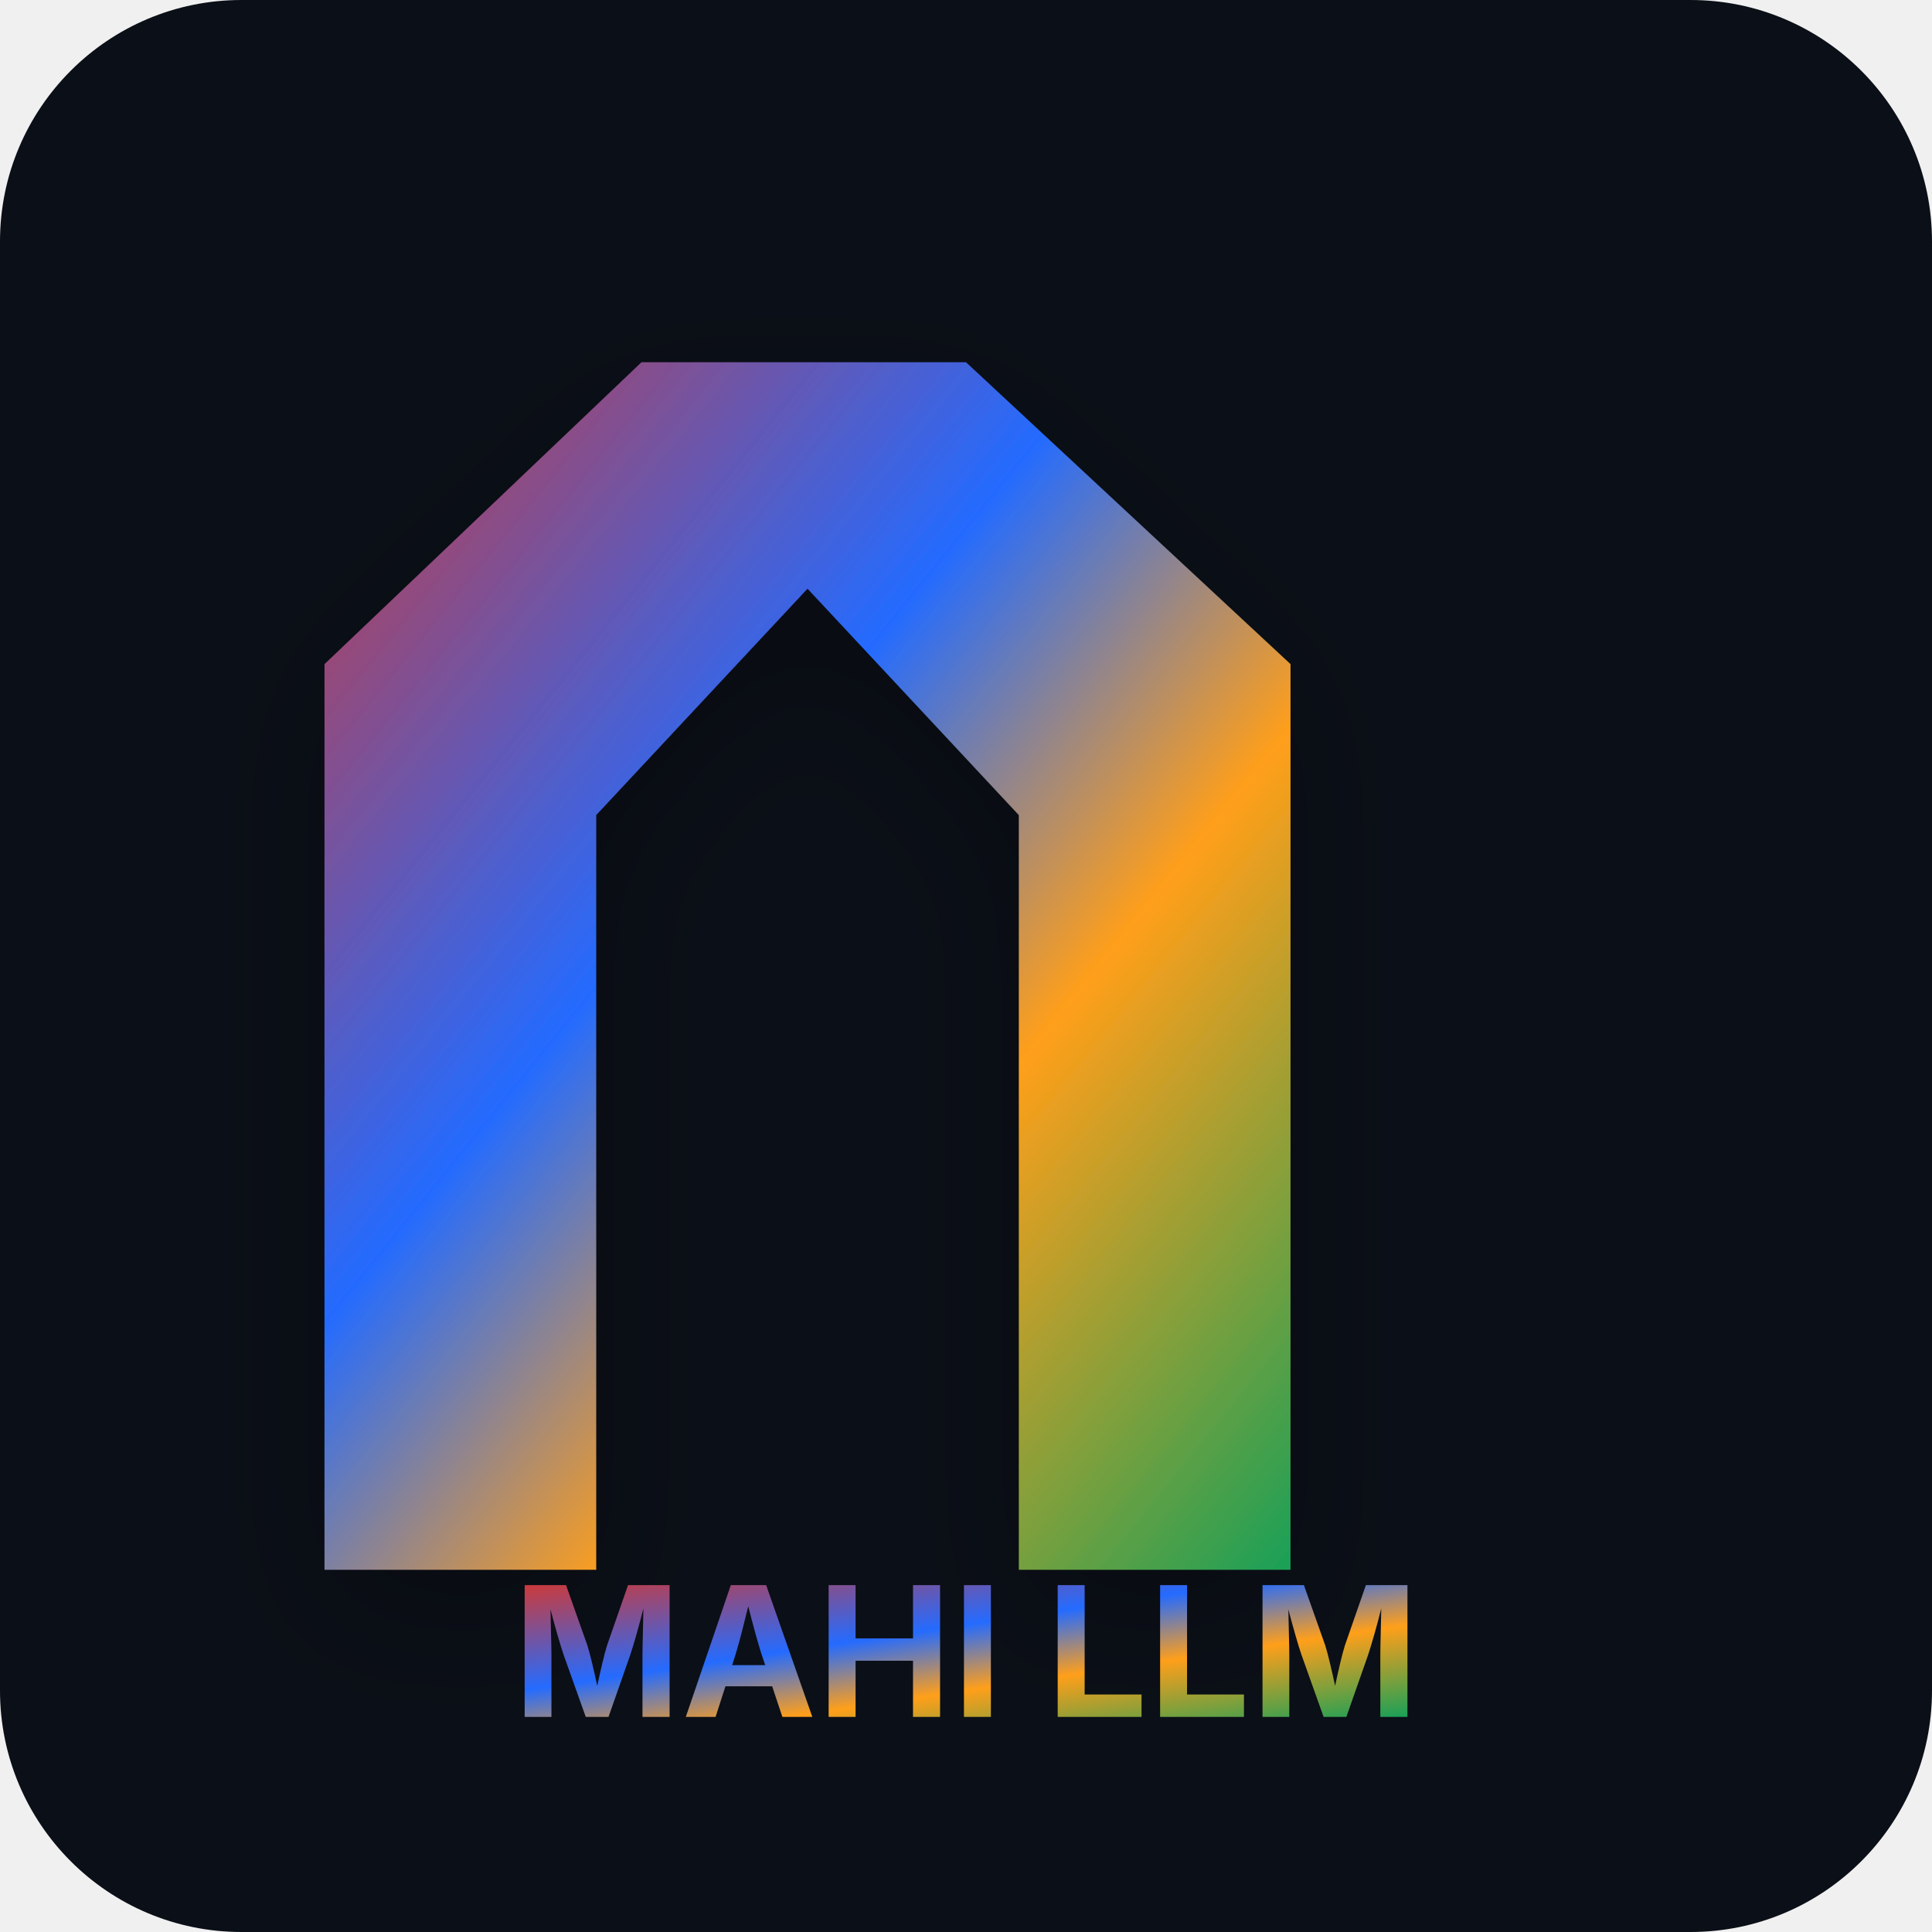
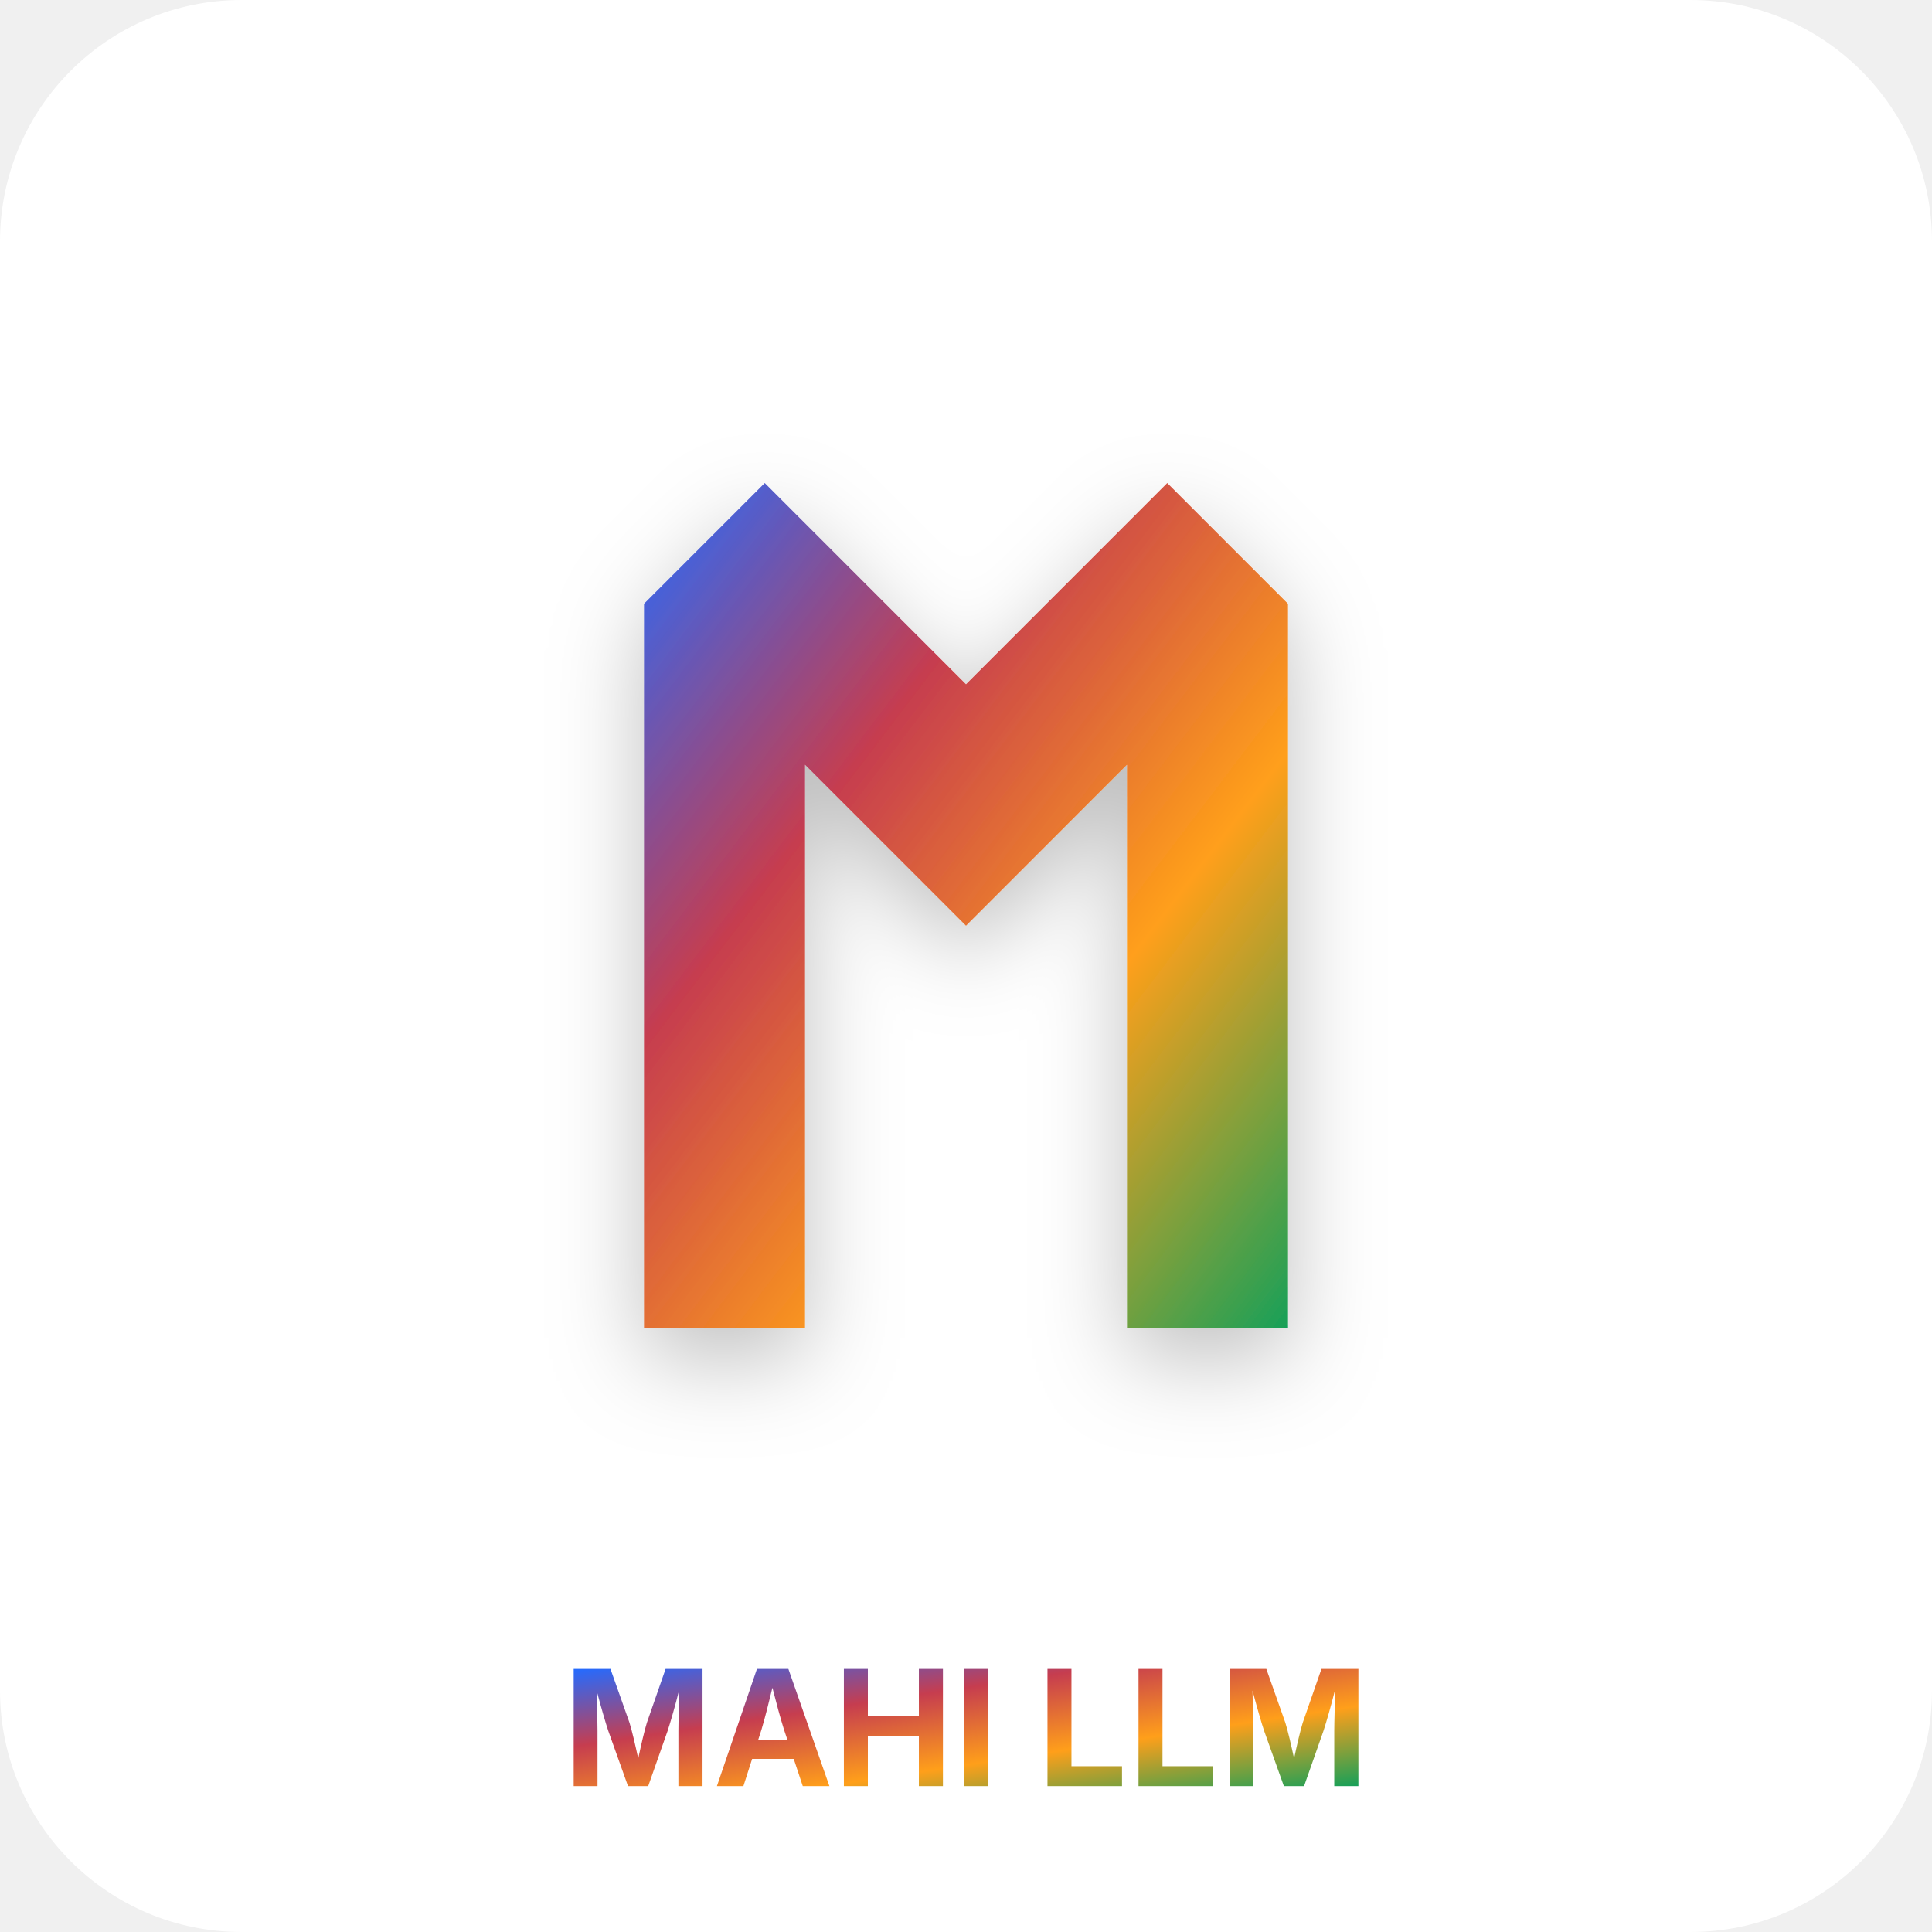
- <svg xmlns="http://www.w3.org/2000/svg" viewBox="0 0 512 512" width="512" height="512">
+ <svg xmlns="http://www.w3.org/2000/svg" viewBox="0 0 768 768" width="768" height="768">
  <defs>
    <linearGradient id="g" x1="0" y1="0" x2="1" y2="1">
-       <stop offset="0" stop-color="#cc3a3a" />
-       <stop offset="0.4" stop-color="#246bff" />
-       <stop offset="0.65" stop-color="#ff9f1a" />
-       <stop offset="1" stop-color="#18a058" />
+       <stop offset="0" stop-color="#246BFF" />
+       <stop offset="0.33" stop-color="#C63D4F" />
+       <stop offset="0.66" stop-color="#FF9F1A" />
+       <stop offset="1" stop-color="#18A058" />
    </linearGradient>
    <filter id="s" x="-20%" y="-20%" width="140%" height="140%">
      <feDropShadow dx="0" dy="12" stdDeviation="18" flood-color="#000" flood-opacity="0.25" />
    </filter>
  </defs>
-   <rect width="512" height="512" rx="64" fill="#0b0f17" />
-   <g transform="translate(86,96)" filter="url(#s)">
-     <path d="M0 80 L84 0 L170 0 L256 80 L256 320 L184 320 L184 120 L128 60 L72 120 L72 320 L0 320 Z" fill="url(#g)" />
+   <rect width="768" height="768" rx="96" fill="#ffffff" />
+   <g filter="url(#s)">
+     <path d="M256 528 L256 240 L304 192 L384 272 L464 192 L512 240 L512 528 L448 528 L448 304 L384 368 L320 304 L320 528 Z" fill="url(#g)" />
  </g>
-   <text x="50%" y="455" text-anchor="middle" fill="url(#g)" font-family="Inter, system-ui, -apple-system, Segoe UI, Roboto, sans-serif" font-size="48" font-weight="700">MAHI LLM</text>
+   <text x="50%" y="710" text-anchor="middle" fill="url(#g)" font-family="Inter, system-ui, -apple-system, Segoe UI, Roboto, sans-serif" font-size="64" font-weight="700">MAHI LLM</text>
</svg>
